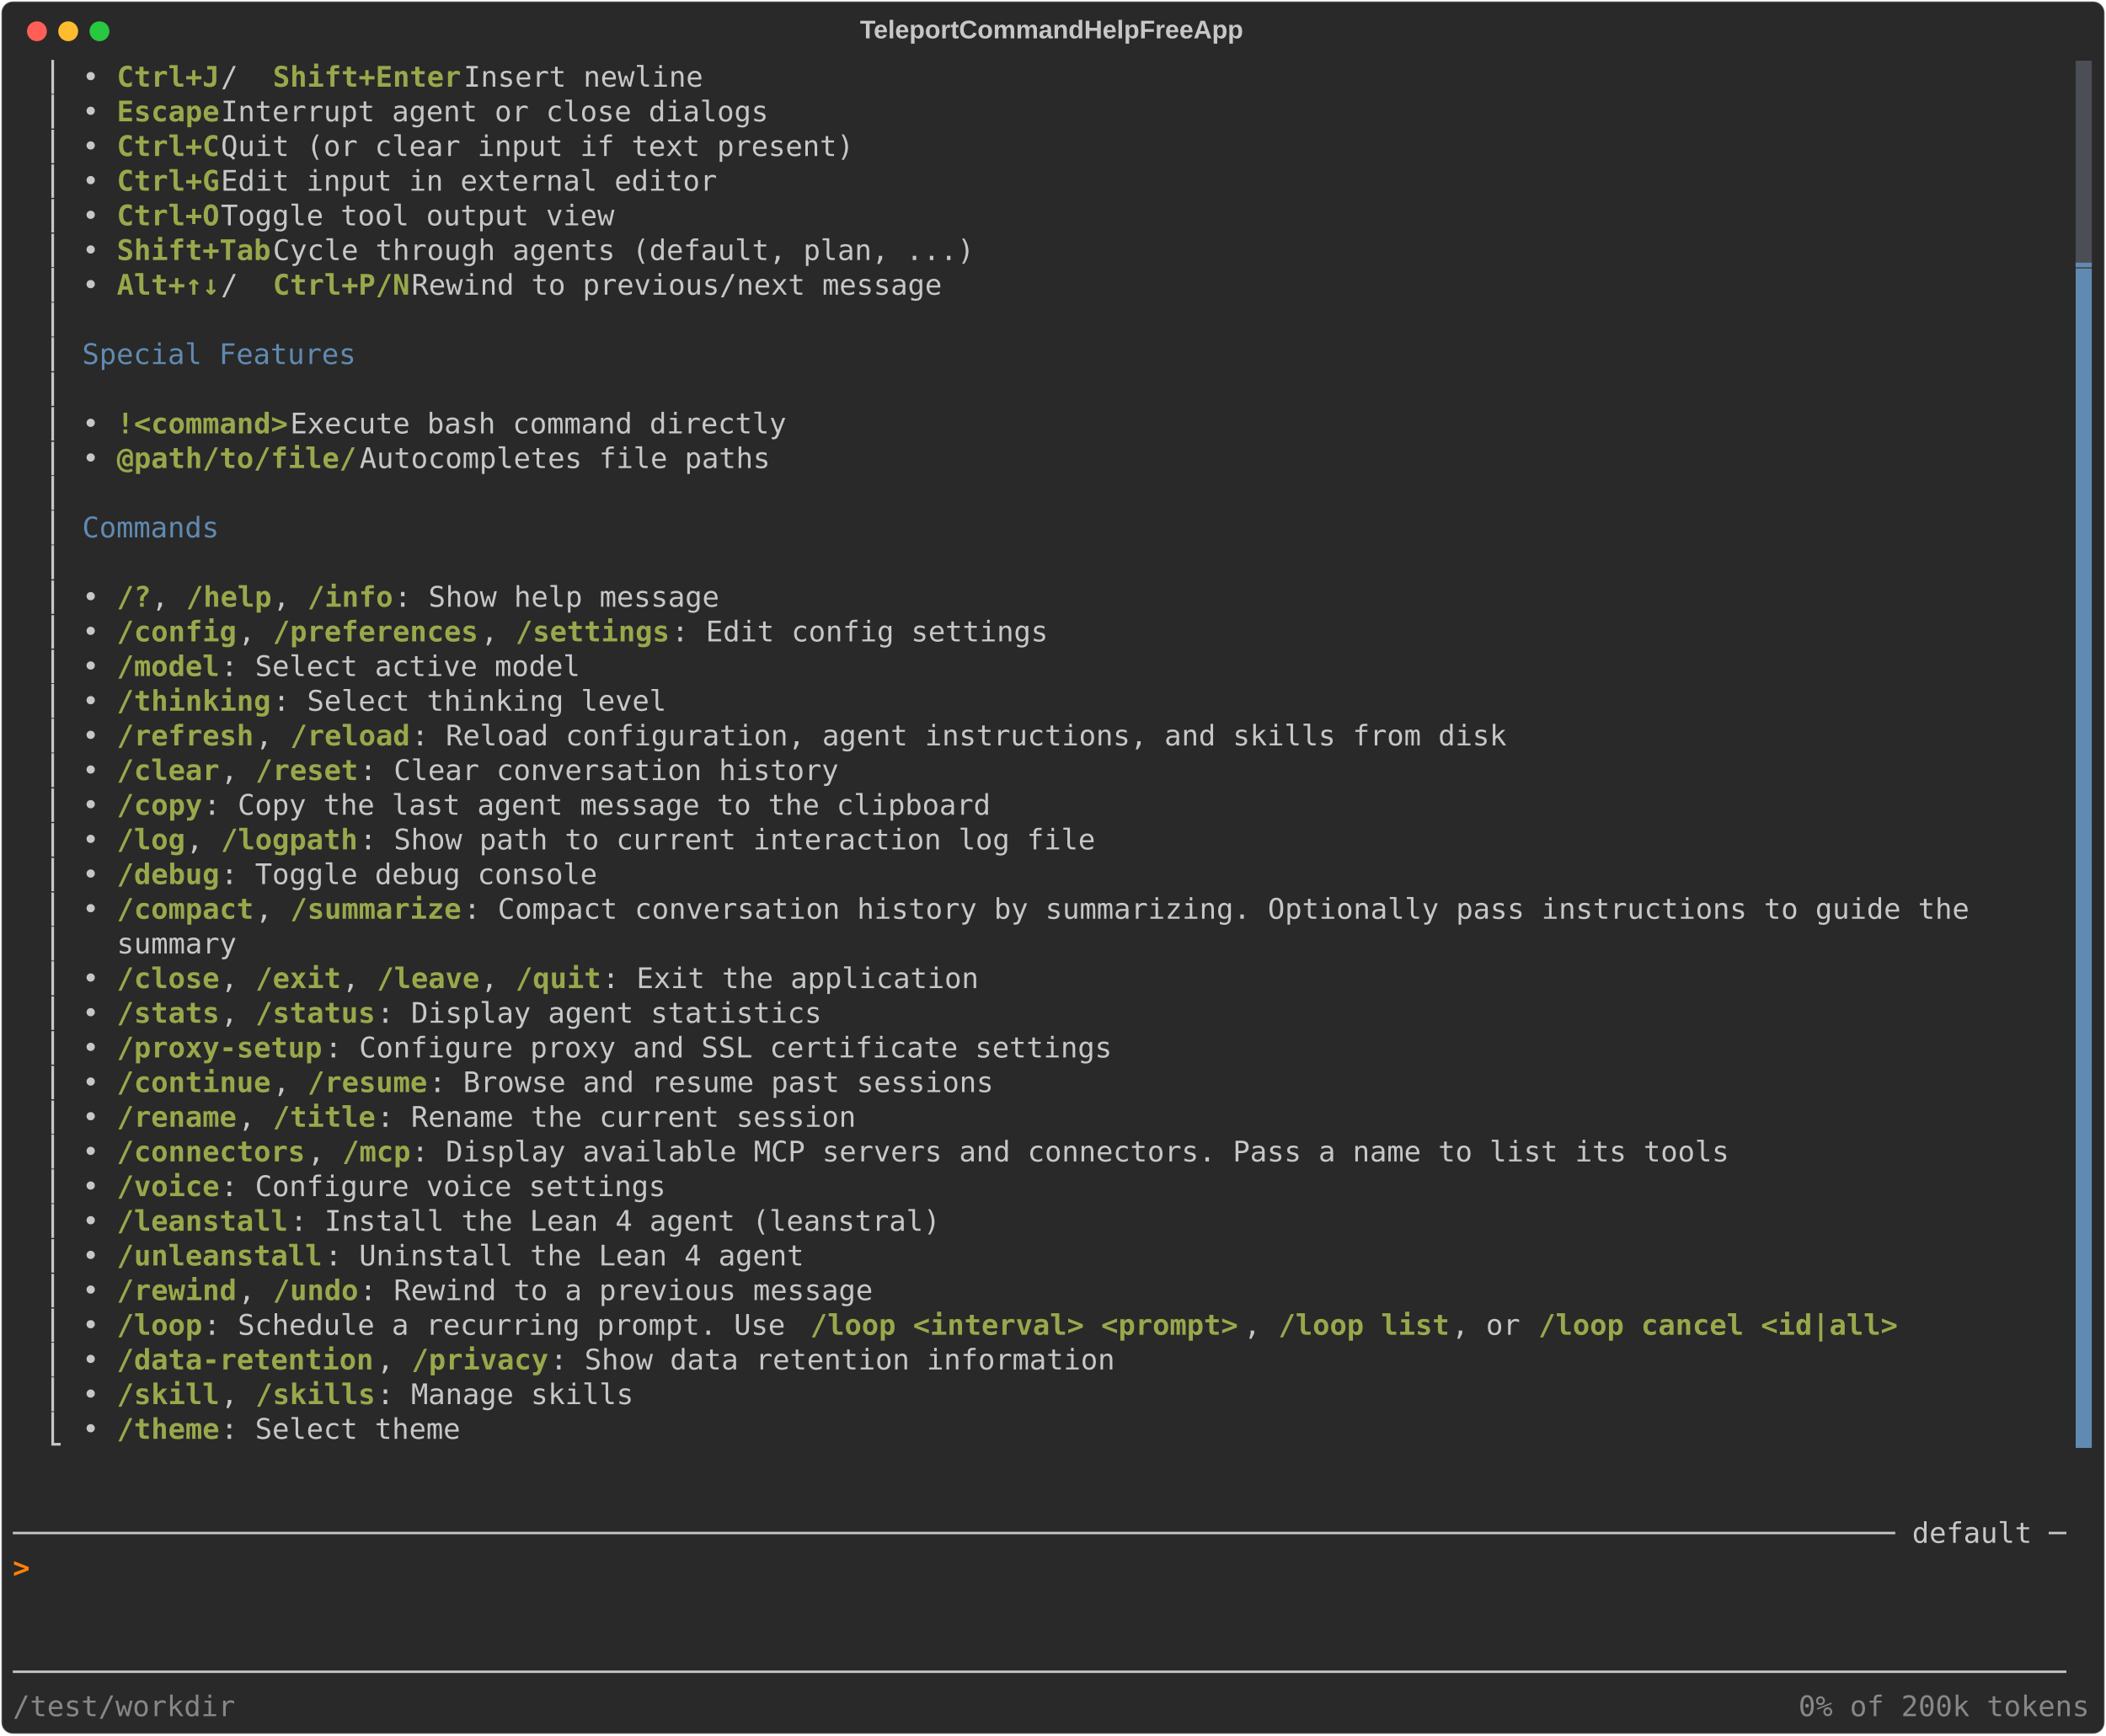
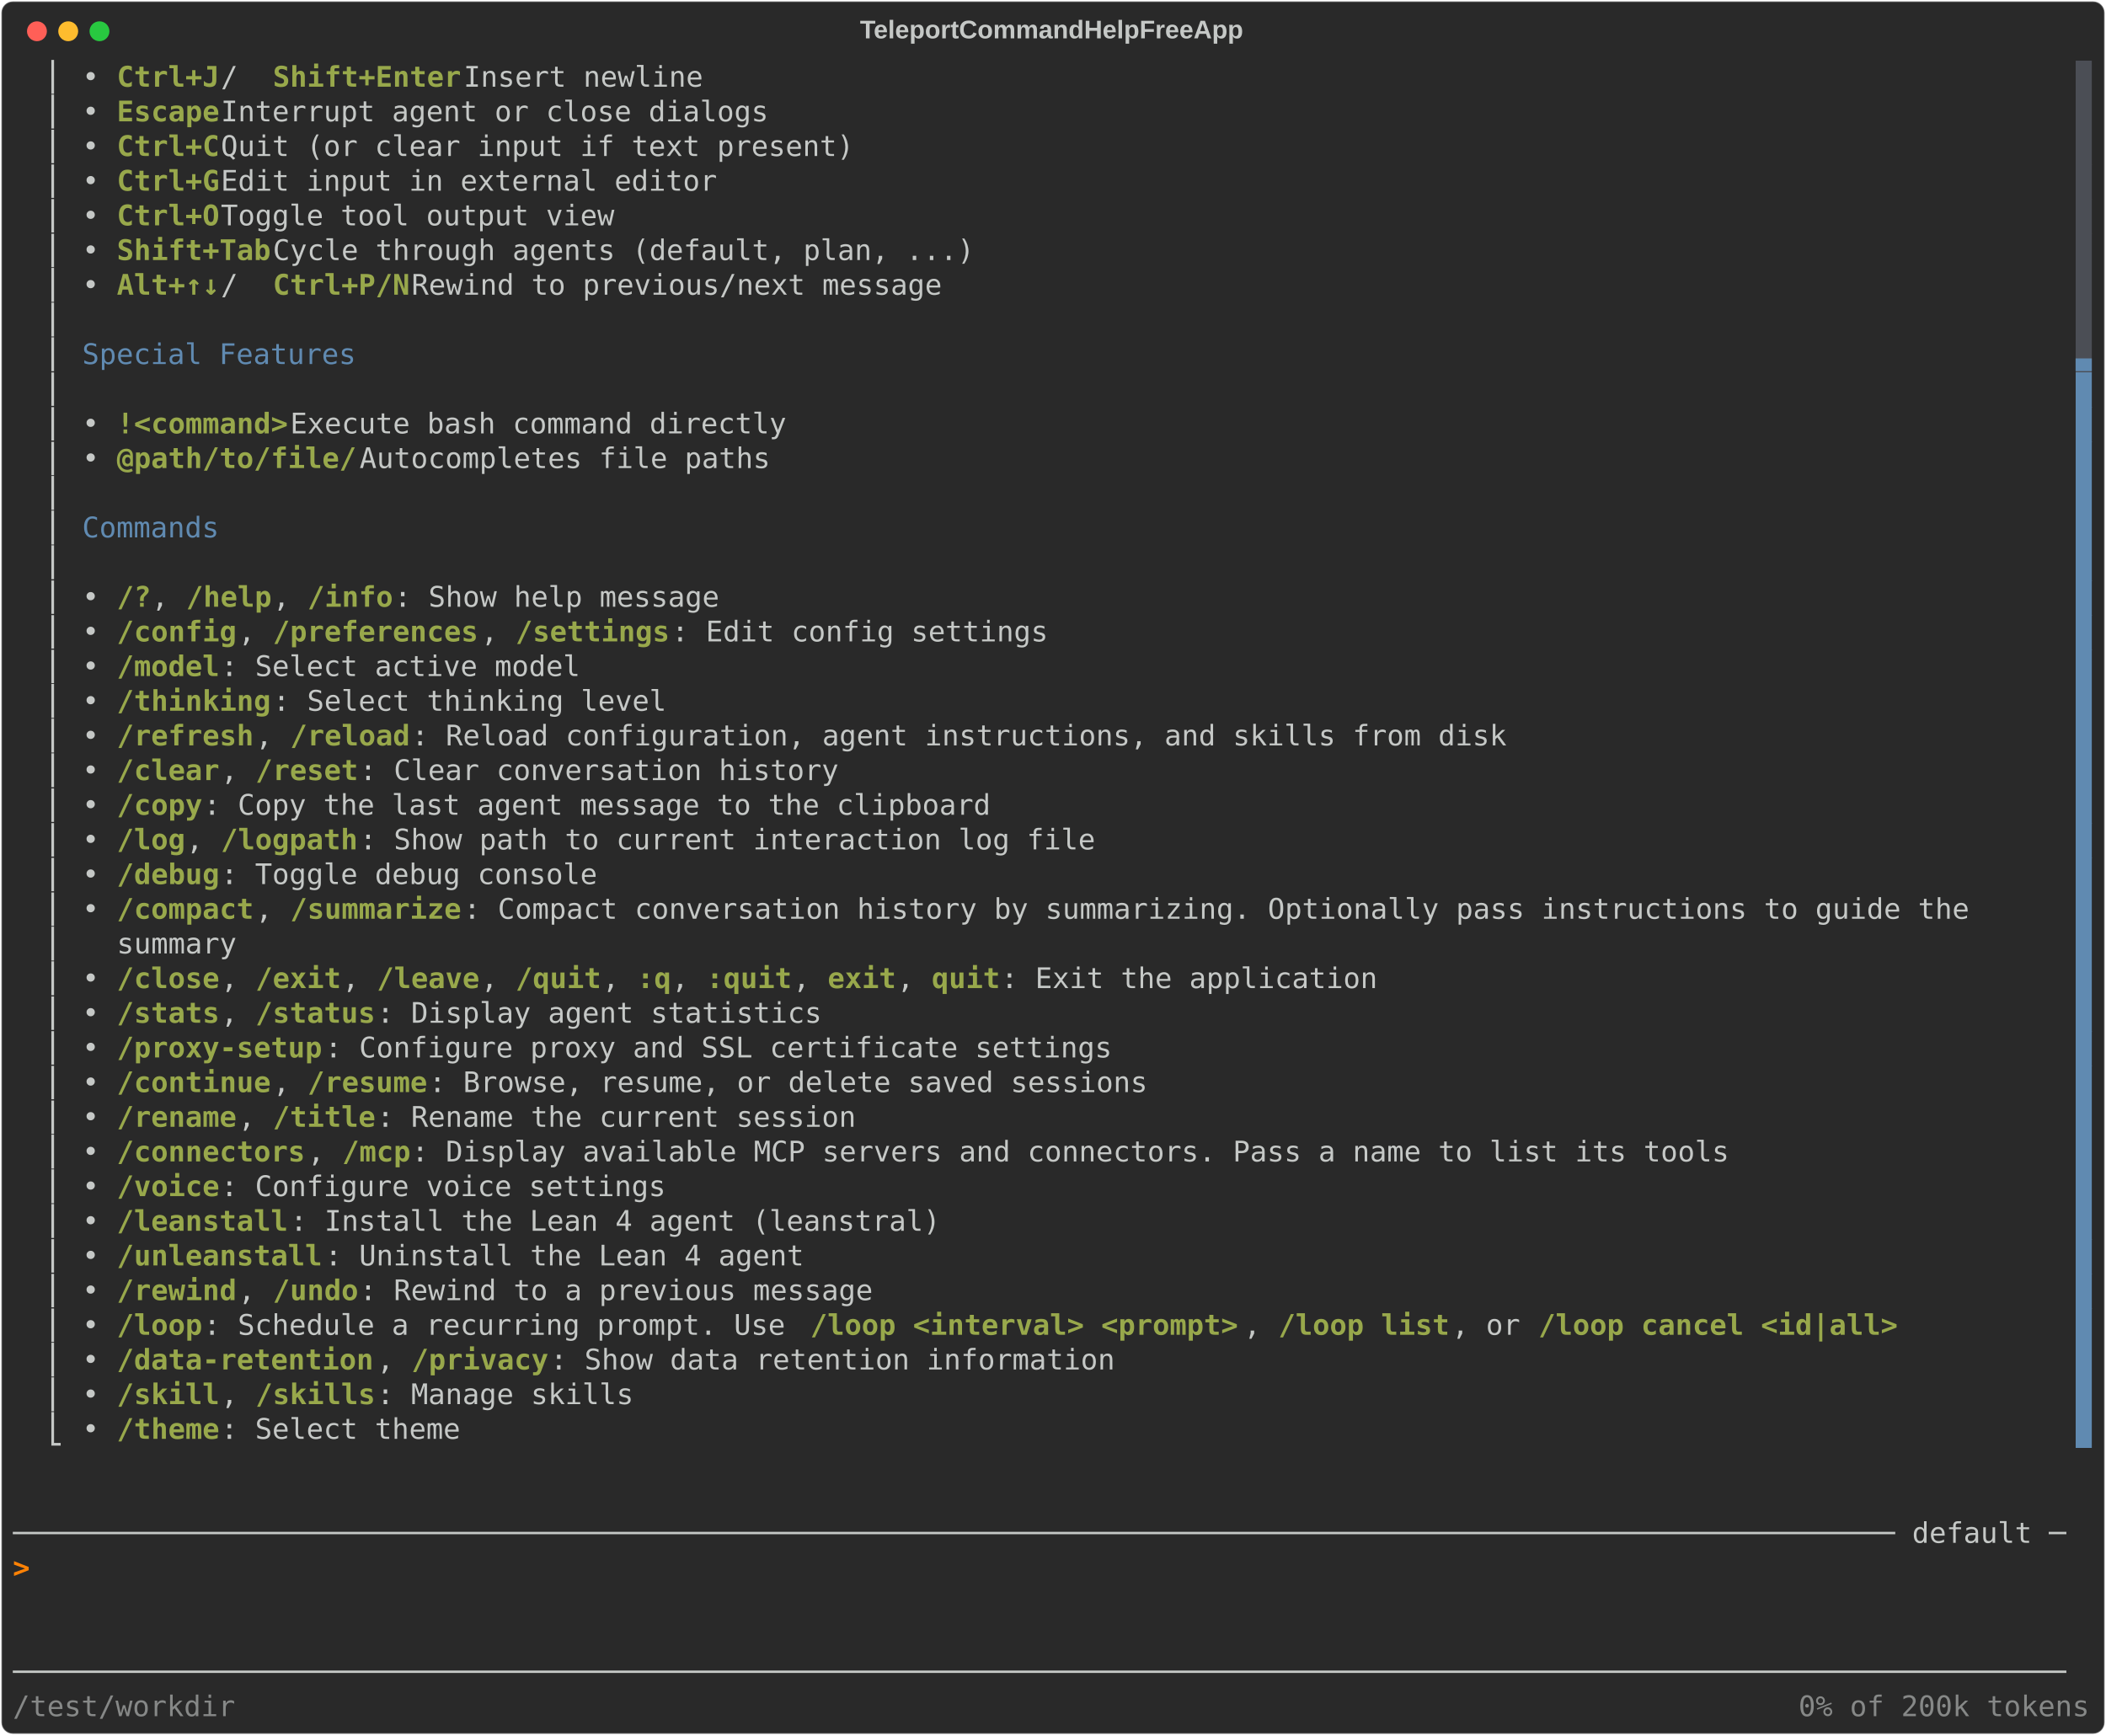
<svg xmlns="http://www.w3.org/2000/svg" class="rich-terminal" viewBox="0 0 1482 1221.2">
  <style>

    @font-face {
        font-family: "Fira Code";
        src: local("FiraCode-Regular"),
                url("https://cdnjs.cloudflare.com/ajax/libs/firacode/6.2.0/woff2/FiraCode-Regular.woff2") format("woff2"),
                url("https://cdnjs.cloudflare.com/ajax/libs/firacode/6.2.0/woff/FiraCode-Regular.woff") format("woff");
        font-style: normal;
        font-weight: 400;
    }
    @font-face {
        font-family: "Fira Code";
        src: local("FiraCode-Bold"),
                url("https://cdnjs.cloudflare.com/ajax/libs/firacode/6.2.0/woff2/FiraCode-Bold.woff2") format("woff2"),
                url("https://cdnjs.cloudflare.com/ajax/libs/firacode/6.2.0/woff/FiraCode-Bold.woff") format("woff");
        font-style: bold;
        font-weight: 700;
    }

    .terminal-matrix {
        font-family: Fira Code, monospace;
        font-size: 20px;
        line-height: 24.4px;
        font-variant-east-asian: full-width;
    }

    .terminal-title {
        font-size: 18px;
        font-weight: bold;
        font-family: arial;
    }

    .terminal-r1 { fill: #c5c8c6 }
.terminal-r2 { fill: #98a84b;font-weight: bold }
.terminal-r3 { fill: #608ab1 }
.terminal-r4 { fill: #292929 }
.terminal-r5 { fill: #ff8205;font-weight: bold }
.terminal-r6 { fill: #868887 }
    </style>
  <defs>
    <clipPath id="terminal-clip-terminal">
      <rect x="0" y="0" width="1463.0" height="1170.2" />
    </clipPath>
    <clipPath id="terminal-line-0">
      <rect x="0" y="1.5" width="1464" height="24.65" />
    </clipPath>
    <clipPath id="terminal-line-1">
      <rect x="0" y="25.9" width="1464" height="24.65" />
    </clipPath>
    <clipPath id="terminal-line-2">
      <rect x="0" y="50.3" width="1464" height="24.65" />
    </clipPath>
    <clipPath id="terminal-line-3">
      <rect x="0" y="74.7" width="1464" height="24.65" />
    </clipPath>
    <clipPath id="terminal-line-4">
      <rect x="0" y="99.1" width="1464" height="24.65" />
    </clipPath>
    <clipPath id="terminal-line-5">
      <rect x="0" y="123.5" width="1464" height="24.65" />
    </clipPath>
    <clipPath id="terminal-line-6">
      <rect x="0" y="147.9" width="1464" height="24.65" />
    </clipPath>
    <clipPath id="terminal-line-7">
      <rect x="0" y="172.3" width="1464" height="24.65" />
    </clipPath>
    <clipPath id="terminal-line-8">
      <rect x="0" y="196.7" width="1464" height="24.65" />
    </clipPath>
    <clipPath id="terminal-line-9">
      <rect x="0" y="221.1" width="1464" height="24.65" />
    </clipPath>
    <clipPath id="terminal-line-10">
      <rect x="0" y="245.5" width="1464" height="24.65" />
    </clipPath>
    <clipPath id="terminal-line-11">
      <rect x="0" y="269.9" width="1464" height="24.65" />
    </clipPath>
    <clipPath id="terminal-line-12">
      <rect x="0" y="294.3" width="1464" height="24.65" />
    </clipPath>
    <clipPath id="terminal-line-13">
      <rect x="0" y="318.7" width="1464" height="24.65" />
    </clipPath>
    <clipPath id="terminal-line-14">
      <rect x="0" y="343.1" width="1464" height="24.65" />
    </clipPath>
    <clipPath id="terminal-line-15">
      <rect x="0" y="367.5" width="1464" height="24.65" />
    </clipPath>
    <clipPath id="terminal-line-16">
      <rect x="0" y="391.9" width="1464" height="24.65" />
    </clipPath>
    <clipPath id="terminal-line-17">
      <rect x="0" y="416.3" width="1464" height="24.65" />
    </clipPath>
    <clipPath id="terminal-line-18">
      <rect x="0" y="440.7" width="1464" height="24.65" />
    </clipPath>
    <clipPath id="terminal-line-19">
      <rect x="0" y="465.1" width="1464" height="24.65" />
    </clipPath>
    <clipPath id="terminal-line-20">
      <rect x="0" y="489.5" width="1464" height="24.65" />
    </clipPath>
    <clipPath id="terminal-line-21">
      <rect x="0" y="513.9" width="1464" height="24.65" />
    </clipPath>
    <clipPath id="terminal-line-22">
      <rect x="0" y="538.3" width="1464" height="24.65" />
    </clipPath>
    <clipPath id="terminal-line-23">
      <rect x="0" y="562.7" width="1464" height="24.65" />
    </clipPath>
    <clipPath id="terminal-line-24">
      <rect x="0" y="587.1" width="1464" height="24.65" />
    </clipPath>
    <clipPath id="terminal-line-25">
      <rect x="0" y="611.5" width="1464" height="24.65" />
    </clipPath>
    <clipPath id="terminal-line-26">
      <rect x="0" y="635.9" width="1464" height="24.65" />
    </clipPath>
    <clipPath id="terminal-line-27">
      <rect x="0" y="660.3" width="1464" height="24.65" />
    </clipPath>
    <clipPath id="terminal-line-28">
      <rect x="0" y="684.7" width="1464" height="24.65" />
    </clipPath>
    <clipPath id="terminal-line-29">
      <rect x="0" y="709.1" width="1464" height="24.65" />
    </clipPath>
    <clipPath id="terminal-line-30">
      <rect x="0" y="733.5" width="1464" height="24.65" />
    </clipPath>
    <clipPath id="terminal-line-31">
      <rect x="0" y="757.9" width="1464" height="24.65" />
    </clipPath>
    <clipPath id="terminal-line-32">
      <rect x="0" y="782.3" width="1464" height="24.65" />
    </clipPath>
    <clipPath id="terminal-line-33">
      <rect x="0" y="806.7" width="1464" height="24.65" />
    </clipPath>
    <clipPath id="terminal-line-34">
      <rect x="0" y="831.1" width="1464" height="24.65" />
    </clipPath>
    <clipPath id="terminal-line-35">
      <rect x="0" y="855.5" width="1464" height="24.65" />
    </clipPath>
    <clipPath id="terminal-line-36">
      <rect x="0" y="879.9" width="1464" height="24.65" />
    </clipPath>
    <clipPath id="terminal-line-37">
      <rect x="0" y="904.3" width="1464" height="24.65" />
    </clipPath>
    <clipPath id="terminal-line-38">
      <rect x="0" y="928.7" width="1464" height="24.65" />
    </clipPath>
    <clipPath id="terminal-line-39">
      <rect x="0" y="953.1" width="1464" height="24.65" />
    </clipPath>
    <clipPath id="terminal-line-40">
      <rect x="0" y="977.5" width="1464" height="24.65" />
    </clipPath>
    <clipPath id="terminal-line-41">
      <rect x="0" y="1001.9" width="1464" height="24.65" />
    </clipPath>
    <clipPath id="terminal-line-42">
      <rect x="0" y="1026.3" width="1464" height="24.65" />
    </clipPath>
    <clipPath id="terminal-line-43">
      <rect x="0" y="1050.7" width="1464" height="24.65" />
    </clipPath>
    <clipPath id="terminal-line-44">
      <rect x="0" y="1075.1" width="1464" height="24.65" />
    </clipPath>
    <clipPath id="terminal-line-45">
      <rect x="0" y="1099.5" width="1464" height="24.65" />
    </clipPath>
    <clipPath id="terminal-line-46">
      <rect x="0" y="1123.9" width="1464" height="24.65" />
    </clipPath>
  </defs>
  <rect fill="#292929" stroke="rgba(255,255,255,0.35)" stroke-width="1" x="1" y="1" width="1480" height="1219.2" rx="8" />
  <text class="terminal-title" fill="#c5c8c6" text-anchor="middle" x="740" y="27">TeleportCommandHelpFreeApp</text>
  <g transform="translate(26,22)">
    <circle cx="0" cy="0" r="7" fill="#ff5f57" />
    <circle cx="22" cy="0" r="7" fill="#febc2e" />
    <circle cx="44" cy="0" r="7" fill="#28c840" />
  </g>
  <g transform="translate(9, 41)" clip-path="url(#terminal-clip-terminal)">
    <rect fill="#4b4e55" x="1451.8" y="1.5" width="12.2" height="24.65" shape-rendering="crispEdges" />
    <rect fill="#4b4e55" x="1451.8" y="25.9" width="12.2" height="24.65" shape-rendering="crispEdges" />
    <rect fill="#4b4e55" x="1451.8" y="50.3" width="12.2" height="24.65" shape-rendering="crispEdges" />
    <rect fill="#4b4e55" x="1451.8" y="74.7" width="12.2" height="24.65" shape-rendering="crispEdges" />
    <rect fill="#4b4e55" x="1451.8" y="99.1" width="12.2" height="24.65" shape-rendering="crispEdges" />
    <rect fill="#4b4e55" x="1451.8" y="123.5" width="12.2" height="24.65" shape-rendering="crispEdges" />
-     <rect fill="#608ab1" x="1451.8" y="147.9" width="12.2" height="24.65" shape-rendering="crispEdges" />
-     <rect fill="#608ab1" x="1451.8" y="172.3" width="12.2" height="24.65" shape-rendering="crispEdges" />
-     <rect fill="#608ab1" x="1451.8" y="196.7" width="12.2" height="24.65" shape-rendering="crispEdges" />
+     <rect fill="#4b4e55" x="1451.8" y="147.9" width="12.2" height="24.65" shape-rendering="crispEdges" />
+     <rect fill="#4b4e55" x="1451.8" y="172.3" width="12.2" height="24.65" shape-rendering="crispEdges" />
+     <rect fill="#4b4e55" x="1451.8" y="196.7" width="12.2" height="24.65" shape-rendering="crispEdges" />
    <rect fill="#608ab1" x="1451.8" y="221.1" width="12.2" height="24.65" shape-rendering="crispEdges" />
    <rect fill="#608ab1" x="1451.8" y="245.5" width="12.2" height="24.65" shape-rendering="crispEdges" />
    <rect fill="#608ab1" x="1451.8" y="269.9" width="12.2" height="24.65" shape-rendering="crispEdges" />
    <rect fill="#608ab1" x="1451.8" y="294.3" width="12.2" height="24.65" shape-rendering="crispEdges" />
    <rect fill="#608ab1" x="1451.8" y="318.7" width="12.2" height="24.65" shape-rendering="crispEdges" />
    <rect fill="#608ab1" x="1451.8" y="343.1" width="12.2" height="24.65" shape-rendering="crispEdges" />
    <rect fill="#608ab1" x="1451.8" y="367.5" width="12.2" height="24.65" shape-rendering="crispEdges" />
    <rect fill="#608ab1" x="1451.8" y="391.9" width="12.2" height="24.65" shape-rendering="crispEdges" />
    <rect fill="#608ab1" x="1451.8" y="416.3" width="12.2" height="24.65" shape-rendering="crispEdges" />
    <rect fill="#608ab1" x="1451.8" y="440.7" width="12.2" height="24.65" shape-rendering="crispEdges" />
    <rect fill="#608ab1" x="1451.8" y="465.1" width="12.2" height="24.65" shape-rendering="crispEdges" />
    <rect fill="#608ab1" x="1451.8" y="489.5" width="12.2" height="24.65" shape-rendering="crispEdges" />
    <rect fill="#608ab1" x="1451.8" y="513.9" width="12.2" height="24.65" shape-rendering="crispEdges" />
    <rect fill="#608ab1" x="1451.8" y="538.3" width="12.2" height="24.65" shape-rendering="crispEdges" />
    <rect fill="#608ab1" x="1451.8" y="562.7" width="12.2" height="24.65" shape-rendering="crispEdges" />
    <rect fill="#608ab1" x="1451.8" y="587.1" width="12.2" height="24.65" shape-rendering="crispEdges" />
    <rect fill="#608ab1" x="1451.8" y="611.5" width="12.2" height="24.65" shape-rendering="crispEdges" />
    <rect fill="#608ab1" x="1451.8" y="635.9" width="12.2" height="24.65" shape-rendering="crispEdges" />
    <rect fill="#608ab1" x="1451.8" y="660.3" width="12.2" height="24.65" shape-rendering="crispEdges" />
    <rect fill="#608ab1" x="1451.8" y="684.7" width="12.2" height="24.65" shape-rendering="crispEdges" />
    <rect fill="#608ab1" x="1451.8" y="709.1" width="12.2" height="24.65" shape-rendering="crispEdges" />
    <rect fill="#608ab1" x="1451.8" y="733.5" width="12.2" height="24.65" shape-rendering="crispEdges" />
    <rect fill="#608ab1" x="1451.8" y="757.9" width="12.2" height="24.65" shape-rendering="crispEdges" />
    <rect fill="#608ab1" x="1451.8" y="782.3" width="12.2" height="24.65" shape-rendering="crispEdges" />
    <rect fill="#608ab1" x="1451.8" y="806.7" width="12.2" height="24.65" shape-rendering="crispEdges" />
    <rect fill="#608ab1" x="1451.8" y="831.1" width="12.2" height="24.65" shape-rendering="crispEdges" />
    <rect fill="#608ab1" x="1451.8" y="855.5" width="12.2" height="24.65" shape-rendering="crispEdges" />
    <rect fill="#608ab1" x="1451.8" y="879.9" width="12.2" height="24.65" shape-rendering="crispEdges" />
    <rect fill="#608ab1" x="1451.8" y="904.3" width="12.2" height="24.65" shape-rendering="crispEdges" />
    <rect fill="#608ab1" x="1451.8" y="928.7" width="12.2" height="24.65" shape-rendering="crispEdges" />
    <rect fill="#608ab1" x="1451.8" y="953.1" width="12.2" height="24.65" shape-rendering="crispEdges" />
    <g class="terminal-matrix">
      <text class="terminal-r1" x="24.4" y="20" textLength="12.2" clip-path="url(#terminal-line-0)">⎢</text>
      <text class="terminal-r1" x="48.8" y="20" textLength="24.4" clip-path="url(#terminal-line-0)">• </text>
      <text class="terminal-r2" x="73.2" y="20" textLength="73.2" clip-path="url(#terminal-line-0)">Ctrl+J</text>
      <text class="terminal-r1" x="146.4" y="20" textLength="36.6" clip-path="url(#terminal-line-0)"> / </text>
      <text class="terminal-r2" x="183" y="20" textLength="134.2" clip-path="url(#terminal-line-0)">Shift+Enter</text>
      <text class="terminal-r1" x="317.2" y="20" textLength="183" clip-path="url(#terminal-line-0)"> Insert newline</text>
      <text class="terminal-r1" x="1464" y="20" textLength="12.2" clip-path="url(#terminal-line-0)">
</text>
      <text class="terminal-r1" x="24.4" y="44.4" textLength="12.2" clip-path="url(#terminal-line-1)">⎢</text>
      <text class="terminal-r1" x="48.8" y="44.4" textLength="24.4" clip-path="url(#terminal-line-1)">• </text>
      <text class="terminal-r2" x="73.2" y="44.4" textLength="73.2" clip-path="url(#terminal-line-1)">Escape</text>
      <text class="terminal-r1" x="146.4" y="44.4" textLength="402.6" clip-path="url(#terminal-line-1)"> Interrupt agent or close dialogs</text>
      <text class="terminal-r1" x="1464" y="44.4" textLength="12.2" clip-path="url(#terminal-line-1)">
</text>
      <text class="terminal-r1" x="24.4" y="68.8" textLength="12.2" clip-path="url(#terminal-line-2)">⎢</text>
      <text class="terminal-r1" x="48.8" y="68.8" textLength="24.4" clip-path="url(#terminal-line-2)">• </text>
      <text class="terminal-r2" x="73.2" y="68.8" textLength="73.2" clip-path="url(#terminal-line-2)">Ctrl+C</text>
      <text class="terminal-r1" x="146.4" y="68.8" textLength="463.6" clip-path="url(#terminal-line-2)"> Quit (or clear input if text present)</text>
      <text class="terminal-r1" x="1464" y="68.8" textLength="12.2" clip-path="url(#terminal-line-2)">
</text>
      <text class="terminal-r1" x="24.4" y="93.2" textLength="12.2" clip-path="url(#terminal-line-3)">⎢</text>
      <text class="terminal-r1" x="48.8" y="93.2" textLength="24.4" clip-path="url(#terminal-line-3)">• </text>
      <text class="terminal-r2" x="73.2" y="93.2" textLength="73.2" clip-path="url(#terminal-line-3)">Ctrl+G</text>
      <text class="terminal-r1" x="146.4" y="93.2" textLength="366" clip-path="url(#terminal-line-3)"> Edit input in external editor</text>
      <text class="terminal-r1" x="1464" y="93.2" textLength="12.2" clip-path="url(#terminal-line-3)">
</text>
      <text class="terminal-r1" x="24.4" y="117.6" textLength="12.2" clip-path="url(#terminal-line-4)">⎢</text>
      <text class="terminal-r1" x="48.8" y="117.6" textLength="24.4" clip-path="url(#terminal-line-4)">• </text>
      <text class="terminal-r2" x="73.2" y="117.6" textLength="73.2" clip-path="url(#terminal-line-4)">Ctrl+O</text>
      <text class="terminal-r1" x="146.4" y="117.6" textLength="292.8" clip-path="url(#terminal-line-4)"> Toggle tool output view</text>
      <text class="terminal-r1" x="1464" y="117.6" textLength="12.2" clip-path="url(#terminal-line-4)">
</text>
      <text class="terminal-r1" x="24.4" y="142" textLength="12.2" clip-path="url(#terminal-line-5)">⎢</text>
      <text class="terminal-r1" x="48.8" y="142" textLength="24.4" clip-path="url(#terminal-line-5)">• </text>
      <text class="terminal-r2" x="73.2" y="142" textLength="109.8" clip-path="url(#terminal-line-5)">Shift+Tab</text>
      <text class="terminal-r1" x="183" y="142" textLength="512.4" clip-path="url(#terminal-line-5)"> Cycle through agents (default, plan, ...)</text>
-       <text class="terminal-r3" x="1451.8" y="142" textLength="12.2" clip-path="url(#terminal-line-5)">▁</text>
      <text class="terminal-r1" x="1464" y="142" textLength="12.2" clip-path="url(#terminal-line-5)">
</text>
      <text class="terminal-r1" x="24.4" y="166.4" textLength="12.2" clip-path="url(#terminal-line-6)">⎢</text>
      <text class="terminal-r1" x="48.8" y="166.4" textLength="24.4" clip-path="url(#terminal-line-6)">• </text>
      <text class="terminal-r2" x="73.2" y="166.4" textLength="73.2" clip-path="url(#terminal-line-6)">Alt+↑↓</text>
      <text class="terminal-r1" x="146.4" y="166.4" textLength="36.6" clip-path="url(#terminal-line-6)"> / </text>
      <text class="terminal-r2" x="183" y="166.4" textLength="97.6" clip-path="url(#terminal-line-6)">Ctrl+P/N</text>
      <text class="terminal-r1" x="280.6" y="166.4" textLength="390.4" clip-path="url(#terminal-line-6)"> Rewind to previous/next message</text>
      <text class="terminal-r1" x="1464" y="166.4" textLength="12.2" clip-path="url(#terminal-line-6)">
</text>
      <text class="terminal-r1" x="24.4" y="190.8" textLength="12.2" clip-path="url(#terminal-line-7)">⎢</text>
      <text class="terminal-r1" x="1464" y="190.8" textLength="12.2" clip-path="url(#terminal-line-7)">
</text>
      <text class="terminal-r1" x="24.4" y="215.2" textLength="12.2" clip-path="url(#terminal-line-8)">⎢</text>
      <text class="terminal-r3" x="48.8" y="215.2" textLength="195.2" clip-path="url(#terminal-line-8)">Special Features</text>
+       <text class="terminal-r3" x="1451.8" y="215.2" textLength="12.2" clip-path="url(#terminal-line-8)">▃</text>
      <text class="terminal-r1" x="1464" y="215.2" textLength="12.2" clip-path="url(#terminal-line-8)">
</text>
      <text class="terminal-r1" x="24.4" y="239.6" textLength="12.2" clip-path="url(#terminal-line-9)">⎢</text>
      <text class="terminal-r1" x="1464" y="239.6" textLength="12.2" clip-path="url(#terminal-line-9)">
</text>
      <text class="terminal-r1" x="24.4" y="264" textLength="12.2" clip-path="url(#terminal-line-10)">⎢</text>
      <text class="terminal-r1" x="48.8" y="264" textLength="24.4" clip-path="url(#terminal-line-10)">• </text>
      <text class="terminal-r2" x="73.2" y="264" textLength="122" clip-path="url(#terminal-line-10)">!&lt;command&gt;</text>
      <text class="terminal-r1" x="195.2" y="264" textLength="366" clip-path="url(#terminal-line-10)"> Execute bash command directly</text>
      <text class="terminal-r1" x="1464" y="264" textLength="12.2" clip-path="url(#terminal-line-10)">
</text>
      <text class="terminal-r1" x="24.4" y="288.4" textLength="12.2" clip-path="url(#terminal-line-11)">⎢</text>
      <text class="terminal-r1" x="48.8" y="288.4" textLength="24.4" clip-path="url(#terminal-line-11)">• </text>
      <text class="terminal-r2" x="73.2" y="288.4" textLength="170.8" clip-path="url(#terminal-line-11)">@path/to/file/</text>
      <text class="terminal-r1" x="244" y="288.4" textLength="305" clip-path="url(#terminal-line-11)"> Autocompletes file paths</text>
      <text class="terminal-r1" x="1464" y="288.4" textLength="12.2" clip-path="url(#terminal-line-11)">
</text>
      <text class="terminal-r1" x="24.4" y="312.8" textLength="12.2" clip-path="url(#terminal-line-12)">⎢</text>
      <text class="terminal-r1" x="1464" y="312.8" textLength="12.2" clip-path="url(#terminal-line-12)">
</text>
      <text class="terminal-r1" x="24.4" y="337.2" textLength="12.2" clip-path="url(#terminal-line-13)">⎢</text>
      <text class="terminal-r3" x="48.8" y="337.2" textLength="97.6" clip-path="url(#terminal-line-13)">Commands</text>
      <text class="terminal-r1" x="1464" y="337.2" textLength="12.2" clip-path="url(#terminal-line-13)">
</text>
      <text class="terminal-r1" x="24.4" y="361.6" textLength="12.2" clip-path="url(#terminal-line-14)">⎢</text>
      <text class="terminal-r1" x="1464" y="361.6" textLength="12.2" clip-path="url(#terminal-line-14)">
</text>
      <text class="terminal-r1" x="24.4" y="386" textLength="12.2" clip-path="url(#terminal-line-15)">⎢</text>
      <text class="terminal-r1" x="48.8" y="386" textLength="24.4" clip-path="url(#terminal-line-15)">• </text>
      <text class="terminal-r2" x="73.2" y="386" textLength="24.4" clip-path="url(#terminal-line-15)">/?</text>
      <text class="terminal-r1" x="97.6" y="386" textLength="24.4" clip-path="url(#terminal-line-15)">, </text>
      <text class="terminal-r2" x="122" y="386" textLength="61" clip-path="url(#terminal-line-15)">/help</text>
      <text class="terminal-r1" x="183" y="386" textLength="24.4" clip-path="url(#terminal-line-15)">, </text>
      <text class="terminal-r2" x="207.4" y="386" textLength="61" clip-path="url(#terminal-line-15)">/info</text>
      <text class="terminal-r1" x="268.4" y="386" textLength="231.8" clip-path="url(#terminal-line-15)">: Show help message</text>
      <text class="terminal-r1" x="1464" y="386" textLength="12.2" clip-path="url(#terminal-line-15)">
</text>
      <text class="terminal-r1" x="24.4" y="410.4" textLength="12.2" clip-path="url(#terminal-line-16)">⎢</text>
      <text class="terminal-r1" x="48.8" y="410.4" textLength="24.4" clip-path="url(#terminal-line-16)">• </text>
      <text class="terminal-r2" x="73.2" y="410.4" textLength="85.4" clip-path="url(#terminal-line-16)">/config</text>
      <text class="terminal-r1" x="158.6" y="410.4" textLength="24.4" clip-path="url(#terminal-line-16)">, </text>
      <text class="terminal-r2" x="183" y="410.4" textLength="146.4" clip-path="url(#terminal-line-16)">/preferences</text>
      <text class="terminal-r1" x="329.4" y="410.4" textLength="24.4" clip-path="url(#terminal-line-16)">, </text>
      <text class="terminal-r2" x="353.8" y="410.4" textLength="109.8" clip-path="url(#terminal-line-16)">/settings</text>
      <text class="terminal-r1" x="463.6" y="410.4" textLength="268.4" clip-path="url(#terminal-line-16)">: Edit config settings</text>
      <text class="terminal-r1" x="1464" y="410.4" textLength="12.2" clip-path="url(#terminal-line-16)">
</text>
      <text class="terminal-r1" x="24.4" y="434.8" textLength="12.2" clip-path="url(#terminal-line-17)">⎢</text>
      <text class="terminal-r1" x="48.8" y="434.8" textLength="24.4" clip-path="url(#terminal-line-17)">• </text>
      <text class="terminal-r2" x="73.2" y="434.8" textLength="73.2" clip-path="url(#terminal-line-17)">/model</text>
      <text class="terminal-r1" x="146.4" y="434.8" textLength="256.2" clip-path="url(#terminal-line-17)">: Select active model</text>
      <text class="terminal-r1" x="1464" y="434.8" textLength="12.2" clip-path="url(#terminal-line-17)">
</text>
      <text class="terminal-r1" x="24.4" y="459.2" textLength="12.2" clip-path="url(#terminal-line-18)">⎢</text>
      <text class="terminal-r1" x="48.8" y="459.2" textLength="24.4" clip-path="url(#terminal-line-18)">• </text>
      <text class="terminal-r2" x="73.2" y="459.2" textLength="109.8" clip-path="url(#terminal-line-18)">/thinking</text>
      <text class="terminal-r1" x="183" y="459.2" textLength="280.6" clip-path="url(#terminal-line-18)">: Select thinking level</text>
      <text class="terminal-r1" x="1464" y="459.2" textLength="12.2" clip-path="url(#terminal-line-18)">
</text>
      <text class="terminal-r1" x="24.4" y="483.6" textLength="12.2" clip-path="url(#terminal-line-19)">⎢</text>
      <text class="terminal-r1" x="48.8" y="483.6" textLength="24.4" clip-path="url(#terminal-line-19)">• </text>
      <text class="terminal-r2" x="73.2" y="483.6" textLength="97.6" clip-path="url(#terminal-line-19)">/refresh</text>
      <text class="terminal-r1" x="170.8" y="483.6" textLength="24.4" clip-path="url(#terminal-line-19)">, </text>
      <text class="terminal-r2" x="195.2" y="483.6" textLength="85.4" clip-path="url(#terminal-line-19)">/reload</text>
      <text class="terminal-r1" x="280.6" y="483.6" textLength="780.8" clip-path="url(#terminal-line-19)">: Reload configuration, agent instructions, and skills from disk</text>
      <text class="terminal-r1" x="1464" y="483.6" textLength="12.2" clip-path="url(#terminal-line-19)">
</text>
      <text class="terminal-r1" x="24.4" y="508" textLength="12.2" clip-path="url(#terminal-line-20)">⎢</text>
      <text class="terminal-r1" x="48.8" y="508" textLength="24.4" clip-path="url(#terminal-line-20)">• </text>
      <text class="terminal-r2" x="73.2" y="508" textLength="73.2" clip-path="url(#terminal-line-20)">/clear</text>
      <text class="terminal-r1" x="146.4" y="508" textLength="24.4" clip-path="url(#terminal-line-20)">, </text>
      <text class="terminal-r2" x="170.8" y="508" textLength="73.2" clip-path="url(#terminal-line-20)">/reset</text>
      <text class="terminal-r1" x="244" y="508" textLength="341.6" clip-path="url(#terminal-line-20)">: Clear conversation history</text>
      <text class="terminal-r1" x="1464" y="508" textLength="12.2" clip-path="url(#terminal-line-20)">
</text>
      <text class="terminal-r1" x="24.4" y="532.4" textLength="12.2" clip-path="url(#terminal-line-21)">⎢</text>
      <text class="terminal-r1" x="48.8" y="532.4" textLength="24.4" clip-path="url(#terminal-line-21)">• </text>
      <text class="terminal-r2" x="73.2" y="532.4" textLength="61" clip-path="url(#terminal-line-21)">/copy</text>
      <text class="terminal-r1" x="134.2" y="532.4" textLength="561.2" clip-path="url(#terminal-line-21)">: Copy the last agent message to the clipboard</text>
      <text class="terminal-r1" x="1464" y="532.4" textLength="12.2" clip-path="url(#terminal-line-21)">
</text>
      <text class="terminal-r1" x="24.4" y="556.8" textLength="12.2" clip-path="url(#terminal-line-22)">⎢</text>
      <text class="terminal-r1" x="48.8" y="556.8" textLength="24.4" clip-path="url(#terminal-line-22)">• </text>
      <text class="terminal-r2" x="73.2" y="556.8" textLength="48.8" clip-path="url(#terminal-line-22)">/log</text>
      <text class="terminal-r1" x="122" y="556.8" textLength="24.4" clip-path="url(#terminal-line-22)">, </text>
      <text class="terminal-r2" x="146.4" y="556.8" textLength="97.6" clip-path="url(#terminal-line-22)">/logpath</text>
      <text class="terminal-r1" x="244" y="556.8" textLength="524.6" clip-path="url(#terminal-line-22)">: Show path to current interaction log file</text>
      <text class="terminal-r1" x="1464" y="556.8" textLength="12.2" clip-path="url(#terminal-line-22)">
</text>
      <text class="terminal-r1" x="24.4" y="581.2" textLength="12.2" clip-path="url(#terminal-line-23)">⎢</text>
      <text class="terminal-r1" x="48.8" y="581.2" textLength="24.4" clip-path="url(#terminal-line-23)">• </text>
      <text class="terminal-r2" x="73.2" y="581.2" textLength="73.2" clip-path="url(#terminal-line-23)">/debug</text>
      <text class="terminal-r1" x="146.4" y="581.2" textLength="268.4" clip-path="url(#terminal-line-23)">: Toggle debug console</text>
      <text class="terminal-r1" x="1464" y="581.2" textLength="12.2" clip-path="url(#terminal-line-23)">
</text>
      <text class="terminal-r1" x="24.4" y="605.6" textLength="12.2" clip-path="url(#terminal-line-24)">⎢</text>
      <text class="terminal-r1" x="48.8" y="605.6" textLength="24.4" clip-path="url(#terminal-line-24)">• </text>
      <text class="terminal-r2" x="73.2" y="605.6" textLength="97.6" clip-path="url(#terminal-line-24)">/compact</text>
      <text class="terminal-r1" x="170.8" y="605.6" textLength="24.4" clip-path="url(#terminal-line-24)">, </text>
      <text class="terminal-r2" x="195.2" y="605.6" textLength="122" clip-path="url(#terminal-line-24)">/summarize</text>
      <text class="terminal-r1" x="317.2" y="605.6" textLength="1073.6" clip-path="url(#terminal-line-24)">: Compact conversation history by summarizing. Optionally pass instructions to guide the</text>
      <text class="terminal-r1" x="1464" y="605.6" textLength="12.2" clip-path="url(#terminal-line-24)">
</text>
      <text class="terminal-r1" x="24.4" y="630" textLength="12.2" clip-path="url(#terminal-line-25)">⎢</text>
      <text class="terminal-r1" x="73.2" y="630" textLength="85.4" clip-path="url(#terminal-line-25)">summary</text>
      <text class="terminal-r1" x="1464" y="630" textLength="12.2" clip-path="url(#terminal-line-25)">
</text>
      <text class="terminal-r1" x="24.4" y="654.4" textLength="12.2" clip-path="url(#terminal-line-26)">⎢</text>
      <text class="terminal-r1" x="48.8" y="654.4" textLength="24.4" clip-path="url(#terminal-line-26)">• </text>
      <text class="terminal-r2" x="73.2" y="654.4" textLength="73.2" clip-path="url(#terminal-line-26)">/close</text>
      <text class="terminal-r1" x="146.4" y="654.4" textLength="24.4" clip-path="url(#terminal-line-26)">, </text>
      <text class="terminal-r2" x="170.8" y="654.4" textLength="61" clip-path="url(#terminal-line-26)">/exit</text>
      <text class="terminal-r1" x="231.8" y="654.4" textLength="24.4" clip-path="url(#terminal-line-26)">, </text>
      <text class="terminal-r2" x="256.2" y="654.4" textLength="73.2" clip-path="url(#terminal-line-26)">/leave</text>
      <text class="terminal-r1" x="329.4" y="654.4" textLength="24.4" clip-path="url(#terminal-line-26)">, </text>
      <text class="terminal-r2" x="353.8" y="654.4" textLength="61" clip-path="url(#terminal-line-26)">/quit</text>
-       <text class="terminal-r1" x="414.8" y="654.4" textLength="268.4" clip-path="url(#terminal-line-26)">: Exit the application</text>
+       <text class="terminal-r1" x="414.8" y="654.4" textLength="24.4" clip-path="url(#terminal-line-26)">, </text>
+       <text class="terminal-r2" x="439.2" y="654.4" textLength="24.4" clip-path="url(#terminal-line-26)">:q</text>
+       <text class="terminal-r1" x="463.6" y="654.4" textLength="24.4" clip-path="url(#terminal-line-26)">, </text>
+       <text class="terminal-r2" x="488" y="654.4" textLength="61" clip-path="url(#terminal-line-26)">:quit</text>
+       <text class="terminal-r1" x="549" y="654.4" textLength="24.4" clip-path="url(#terminal-line-26)">, </text>
+       <text class="terminal-r2" x="573.4" y="654.4" textLength="48.8" clip-path="url(#terminal-line-26)">exit</text>
+       <text class="terminal-r1" x="622.2" y="654.4" textLength="24.4" clip-path="url(#terminal-line-26)">, </text>
+       <text class="terminal-r2" x="646.6" y="654.4" textLength="48.8" clip-path="url(#terminal-line-26)">quit</text>
+       <text class="terminal-r1" x="695.4" y="654.4" textLength="268.4" clip-path="url(#terminal-line-26)">: Exit the application</text>
      <text class="terminal-r1" x="1464" y="654.4" textLength="12.2" clip-path="url(#terminal-line-26)">
</text>
      <text class="terminal-r1" x="24.4" y="678.8" textLength="12.2" clip-path="url(#terminal-line-27)">⎢</text>
      <text class="terminal-r1" x="48.8" y="678.8" textLength="24.4" clip-path="url(#terminal-line-27)">• </text>
      <text class="terminal-r2" x="73.2" y="678.8" textLength="73.2" clip-path="url(#terminal-line-27)">/stats</text>
      <text class="terminal-r1" x="146.4" y="678.8" textLength="24.4" clip-path="url(#terminal-line-27)">, </text>
      <text class="terminal-r2" x="170.8" y="678.8" textLength="85.4" clip-path="url(#terminal-line-27)">/status</text>
      <text class="terminal-r1" x="256.2" y="678.8" textLength="317.2" clip-path="url(#terminal-line-27)">: Display agent statistics</text>
      <text class="terminal-r1" x="1464" y="678.8" textLength="12.2" clip-path="url(#terminal-line-27)">
</text>
      <text class="terminal-r1" x="24.4" y="703.2" textLength="12.2" clip-path="url(#terminal-line-28)">⎢</text>
      <text class="terminal-r1" x="48.8" y="703.2" textLength="24.4" clip-path="url(#terminal-line-28)">• </text>
      <text class="terminal-r2" x="73.2" y="703.2" textLength="146.4" clip-path="url(#terminal-line-28)">/proxy-setup</text>
      <text class="terminal-r1" x="219.6" y="703.2" textLength="561.2" clip-path="url(#terminal-line-28)">: Configure proxy and SSL certificate settings</text>
      <text class="terminal-r1" x="1464" y="703.2" textLength="12.2" clip-path="url(#terminal-line-28)">
</text>
      <text class="terminal-r1" x="24.4" y="727.6" textLength="12.2" clip-path="url(#terminal-line-29)">⎢</text>
      <text class="terminal-r1" x="48.8" y="727.6" textLength="24.4" clip-path="url(#terminal-line-29)">• </text>
      <text class="terminal-r2" x="73.2" y="727.6" textLength="109.8" clip-path="url(#terminal-line-29)">/continue</text>
      <text class="terminal-r1" x="183" y="727.6" textLength="24.4" clip-path="url(#terminal-line-29)">, </text>
      <text class="terminal-r2" x="207.4" y="727.6" textLength="85.4" clip-path="url(#terminal-line-29)">/resume</text>
-       <text class="terminal-r1" x="292.8" y="727.6" textLength="402.6" clip-path="url(#terminal-line-29)">: Browse and resume past sessions</text>
+       <text class="terminal-r1" x="292.8" y="727.6" textLength="512.4" clip-path="url(#terminal-line-29)">: Browse, resume, or delete saved sessions</text>
      <text class="terminal-r1" x="1464" y="727.6" textLength="12.2" clip-path="url(#terminal-line-29)">
</text>
      <text class="terminal-r1" x="24.4" y="752" textLength="12.2" clip-path="url(#terminal-line-30)">⎢</text>
      <text class="terminal-r1" x="48.8" y="752" textLength="24.4" clip-path="url(#terminal-line-30)">• </text>
      <text class="terminal-r2" x="73.2" y="752" textLength="85.4" clip-path="url(#terminal-line-30)">/rename</text>
      <text class="terminal-r1" x="158.6" y="752" textLength="24.4" clip-path="url(#terminal-line-30)">, </text>
      <text class="terminal-r2" x="183" y="752" textLength="73.2" clip-path="url(#terminal-line-30)">/title</text>
      <text class="terminal-r1" x="256.2" y="752" textLength="341.6" clip-path="url(#terminal-line-30)">: Rename the current session</text>
      <text class="terminal-r1" x="1464" y="752" textLength="12.2" clip-path="url(#terminal-line-30)">
</text>
      <text class="terminal-r1" x="24.4" y="776.4" textLength="12.2" clip-path="url(#terminal-line-31)">⎢</text>
      <text class="terminal-r1" x="48.8" y="776.4" textLength="24.4" clip-path="url(#terminal-line-31)">• </text>
      <text class="terminal-r2" x="73.2" y="776.4" textLength="134.2" clip-path="url(#terminal-line-31)">/connectors</text>
      <text class="terminal-r1" x="207.4" y="776.4" textLength="24.4" clip-path="url(#terminal-line-31)">, </text>
      <text class="terminal-r2" x="231.8" y="776.4" textLength="48.8" clip-path="url(#terminal-line-31)">/mcp</text>
      <text class="terminal-r1" x="280.6" y="776.4" textLength="939.4" clip-path="url(#terminal-line-31)">: Display available MCP servers and connectors. Pass a name to list its tools</text>
      <text class="terminal-r1" x="1464" y="776.4" textLength="12.2" clip-path="url(#terminal-line-31)">
</text>
      <text class="terminal-r1" x="24.4" y="800.8" textLength="12.2" clip-path="url(#terminal-line-32)">⎢</text>
      <text class="terminal-r1" x="48.8" y="800.8" textLength="24.4" clip-path="url(#terminal-line-32)">• </text>
      <text class="terminal-r2" x="73.2" y="800.8" textLength="73.2" clip-path="url(#terminal-line-32)">/voice</text>
      <text class="terminal-r1" x="146.4" y="800.8" textLength="317.2" clip-path="url(#terminal-line-32)">: Configure voice settings</text>
      <text class="terminal-r1" x="1464" y="800.8" textLength="12.2" clip-path="url(#terminal-line-32)">
</text>
      <text class="terminal-r1" x="24.4" y="825.2" textLength="12.2" clip-path="url(#terminal-line-33)">⎢</text>
      <text class="terminal-r1" x="48.8" y="825.2" textLength="24.4" clip-path="url(#terminal-line-33)">• </text>
      <text class="terminal-r2" x="73.2" y="825.2" textLength="122" clip-path="url(#terminal-line-33)">/leanstall</text>
      <text class="terminal-r1" x="195.2" y="825.2" textLength="463.6" clip-path="url(#terminal-line-33)">: Install the Lean 4 agent (leanstral)</text>
      <text class="terminal-r1" x="1464" y="825.2" textLength="12.2" clip-path="url(#terminal-line-33)">
</text>
      <text class="terminal-r1" x="24.4" y="849.6" textLength="12.2" clip-path="url(#terminal-line-34)">⎢</text>
      <text class="terminal-r1" x="48.8" y="849.6" textLength="24.4" clip-path="url(#terminal-line-34)">• </text>
      <text class="terminal-r2" x="73.2" y="849.6" textLength="146.4" clip-path="url(#terminal-line-34)">/unleanstall</text>
      <text class="terminal-r1" x="219.6" y="849.6" textLength="341.6" clip-path="url(#terminal-line-34)">: Uninstall the Lean 4 agent</text>
      <text class="terminal-r1" x="1464" y="849.6" textLength="12.2" clip-path="url(#terminal-line-34)">
</text>
      <text class="terminal-r1" x="24.4" y="874" textLength="12.2" clip-path="url(#terminal-line-35)">⎢</text>
      <text class="terminal-r1" x="48.8" y="874" textLength="24.4" clip-path="url(#terminal-line-35)">• </text>
      <text class="terminal-r2" x="73.2" y="874" textLength="85.4" clip-path="url(#terminal-line-35)">/rewind</text>
      <text class="terminal-r1" x="158.6" y="874" textLength="24.4" clip-path="url(#terminal-line-35)">, </text>
      <text class="terminal-r2" x="183" y="874" textLength="61" clip-path="url(#terminal-line-35)">/undo</text>
      <text class="terminal-r1" x="244" y="874" textLength="366" clip-path="url(#terminal-line-35)">: Rewind to a previous message</text>
      <text class="terminal-r1" x="1464" y="874" textLength="12.2" clip-path="url(#terminal-line-35)">
</text>
      <text class="terminal-r1" x="24.4" y="898.4" textLength="12.2" clip-path="url(#terminal-line-36)">⎢</text>
      <text class="terminal-r1" x="48.8" y="898.4" textLength="24.4" clip-path="url(#terminal-line-36)">• </text>
      <text class="terminal-r2" x="73.2" y="898.4" textLength="61" clip-path="url(#terminal-line-36)">/loop</text>
      <text class="terminal-r1" x="134.2" y="898.4" textLength="427" clip-path="url(#terminal-line-36)">: Schedule a recurring prompt. Use </text>
      <text class="terminal-r2" x="561.2" y="898.4" textLength="305" clip-path="url(#terminal-line-36)">/loop &lt;interval&gt; &lt;prompt&gt;</text>
      <text class="terminal-r1" x="866.2" y="898.4" textLength="24.4" clip-path="url(#terminal-line-36)">, </text>
      <text class="terminal-r2" x="890.6" y="898.4" textLength="122" clip-path="url(#terminal-line-36)">/loop list</text>
      <text class="terminal-r1" x="1012.6" y="898.4" textLength="61" clip-path="url(#terminal-line-36)">, or </text>
      <text class="terminal-r2" x="1073.6" y="898.4" textLength="256.2" clip-path="url(#terminal-line-36)">/loop cancel &lt;id|all&gt;</text>
      <text class="terminal-r1" x="1464" y="898.4" textLength="12.2" clip-path="url(#terminal-line-36)">
</text>
      <text class="terminal-r1" x="24.4" y="922.8" textLength="12.2" clip-path="url(#terminal-line-37)">⎢</text>
      <text class="terminal-r1" x="48.8" y="922.8" textLength="24.4" clip-path="url(#terminal-line-37)">• </text>
      <text class="terminal-r2" x="73.2" y="922.8" textLength="183" clip-path="url(#terminal-line-37)">/data-retention</text>
      <text class="terminal-r1" x="256.2" y="922.8" textLength="24.4" clip-path="url(#terminal-line-37)">, </text>
      <text class="terminal-r2" x="280.6" y="922.8" textLength="97.6" clip-path="url(#terminal-line-37)">/privacy</text>
      <text class="terminal-r1" x="378.2" y="922.8" textLength="402.6" clip-path="url(#terminal-line-37)">: Show data retention information</text>
      <text class="terminal-r1" x="1464" y="922.8" textLength="12.2" clip-path="url(#terminal-line-37)">
</text>
      <text class="terminal-r1" x="24.4" y="947.2" textLength="12.2" clip-path="url(#terminal-line-38)">⎢</text>
      <text class="terminal-r1" x="48.8" y="947.2" textLength="24.4" clip-path="url(#terminal-line-38)">• </text>
      <text class="terminal-r2" x="73.2" y="947.2" textLength="73.2" clip-path="url(#terminal-line-38)">/skill</text>
      <text class="terminal-r1" x="146.4" y="947.2" textLength="24.4" clip-path="url(#terminal-line-38)">, </text>
      <text class="terminal-r2" x="170.8" y="947.2" textLength="85.4" clip-path="url(#terminal-line-38)">/skills</text>
      <text class="terminal-r1" x="256.2" y="947.2" textLength="183" clip-path="url(#terminal-line-38)">: Manage skills</text>
      <text class="terminal-r1" x="1464" y="947.2" textLength="12.2" clip-path="url(#terminal-line-38)">
</text>
      <text class="terminal-r1" x="24.4" y="971.6" textLength="12.2" clip-path="url(#terminal-line-39)">⎣</text>
      <text class="terminal-r1" x="48.8" y="971.6" textLength="24.4" clip-path="url(#terminal-line-39)">• </text>
      <text class="terminal-r2" x="73.2" y="971.6" textLength="73.2" clip-path="url(#terminal-line-39)">/theme</text>
      <text class="terminal-r1" x="146.4" y="971.6" textLength="170.8" clip-path="url(#terminal-line-39)">: Select theme</text>
      <text class="terminal-r1" x="1464" y="971.6" textLength="12.2" clip-path="url(#terminal-line-39)">
</text>
      <text class="terminal-r1" x="1464" y="996" textLength="12.2" clip-path="url(#terminal-line-40)">
</text>
      <text class="terminal-r1" x="1464" y="1020.4" textLength="12.2" clip-path="url(#terminal-line-41)">
</text>
      <text class="terminal-r1" x="0" y="1044.8" textLength="1464" clip-path="url(#terminal-line-42)">────────────────────────────────────────────────────────────────────────────────────────────────────────────── default ─</text>
      <text class="terminal-r1" x="1464" y="1044.8" textLength="12.2" clip-path="url(#terminal-line-42)">
</text>
      <text class="terminal-r5" x="0" y="1069.2" textLength="12.2" clip-path="url(#terminal-line-43)">&gt;</text>
      <text class="terminal-r1" x="1464" y="1069.2" textLength="12.2" clip-path="url(#terminal-line-43)">
</text>
      <text class="terminal-r1" x="1464" y="1093.6" textLength="12.2" clip-path="url(#terminal-line-44)">
</text>
      <text class="terminal-r1" x="1464" y="1118" textLength="12.2" clip-path="url(#terminal-line-45)">
</text>
      <text class="terminal-r1" x="0" y="1142.4" textLength="1464" clip-path="url(#terminal-line-46)">────────────────────────────────────────────────────────────────────────────────────────────────────────────────────────</text>
      <text class="terminal-r1" x="1464" y="1142.4" textLength="12.2" clip-path="url(#terminal-line-46)">
</text>
      <text class="terminal-r6" x="0" y="1166.8" textLength="158.6" clip-path="url(#terminal-line-47)">/test/workdir</text>
      <text class="terminal-r6" x="1256.6" y="1166.8" textLength="207.4" clip-path="url(#terminal-line-47)">0% of 200k tokens</text>
    </g>
  </g>
</svg>
